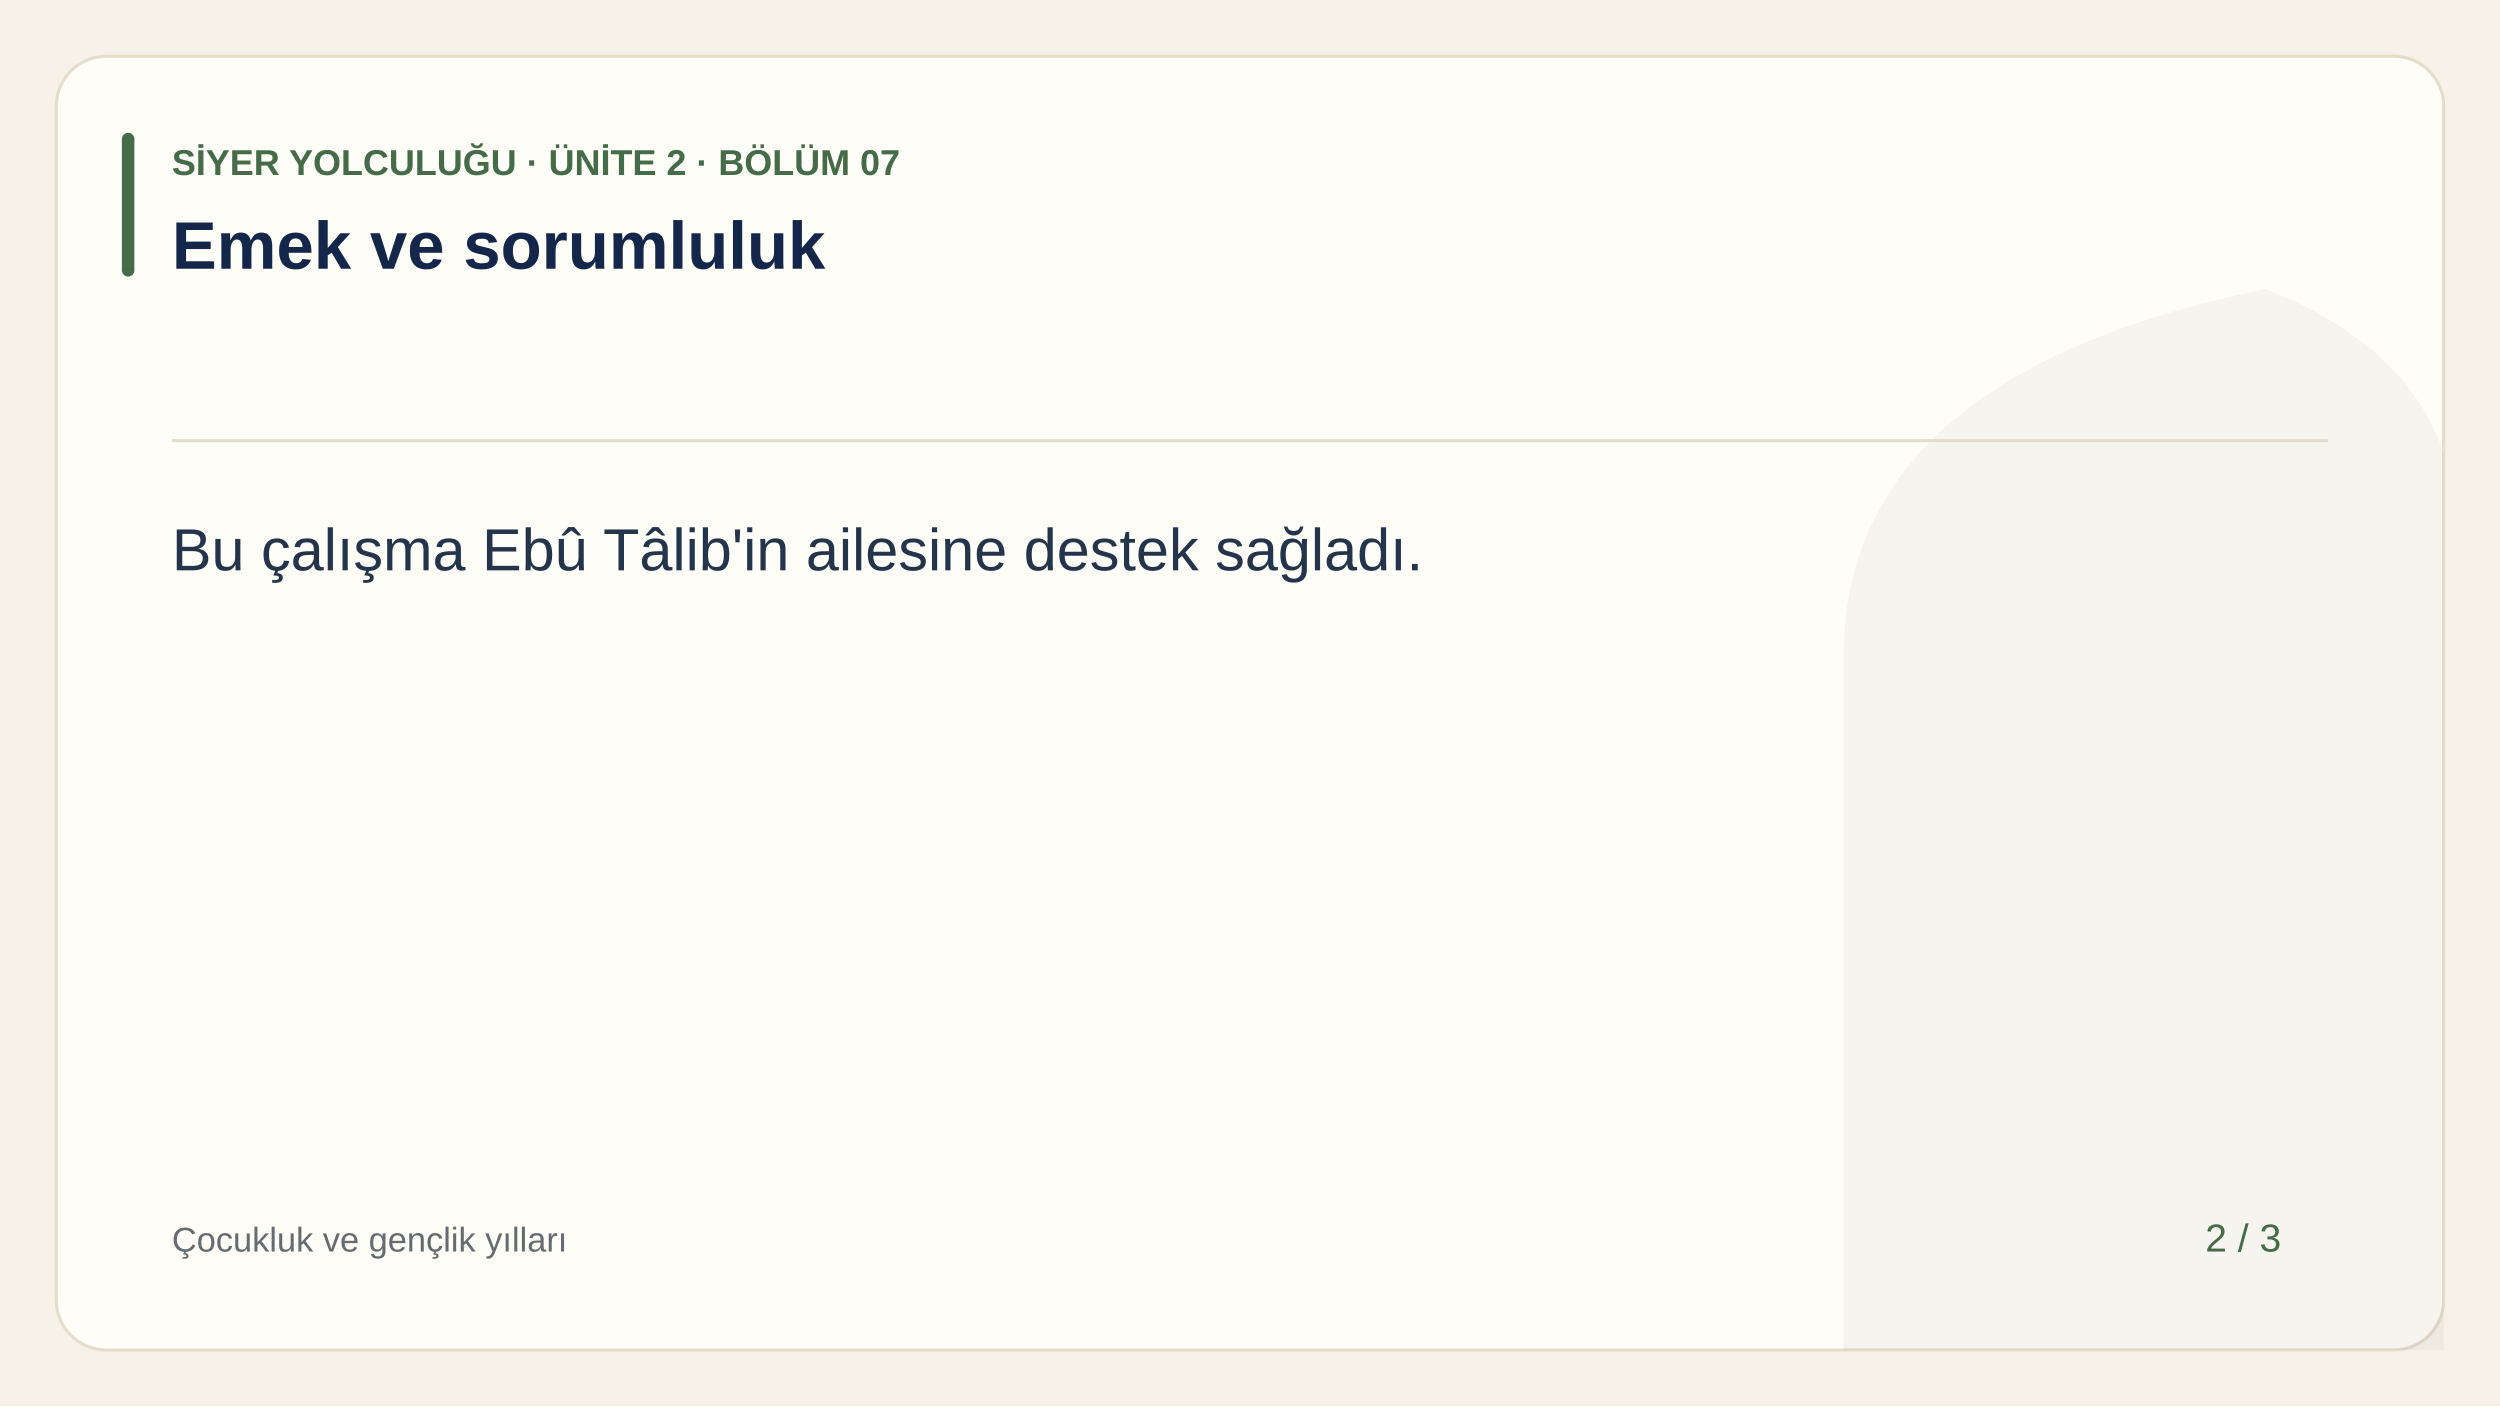
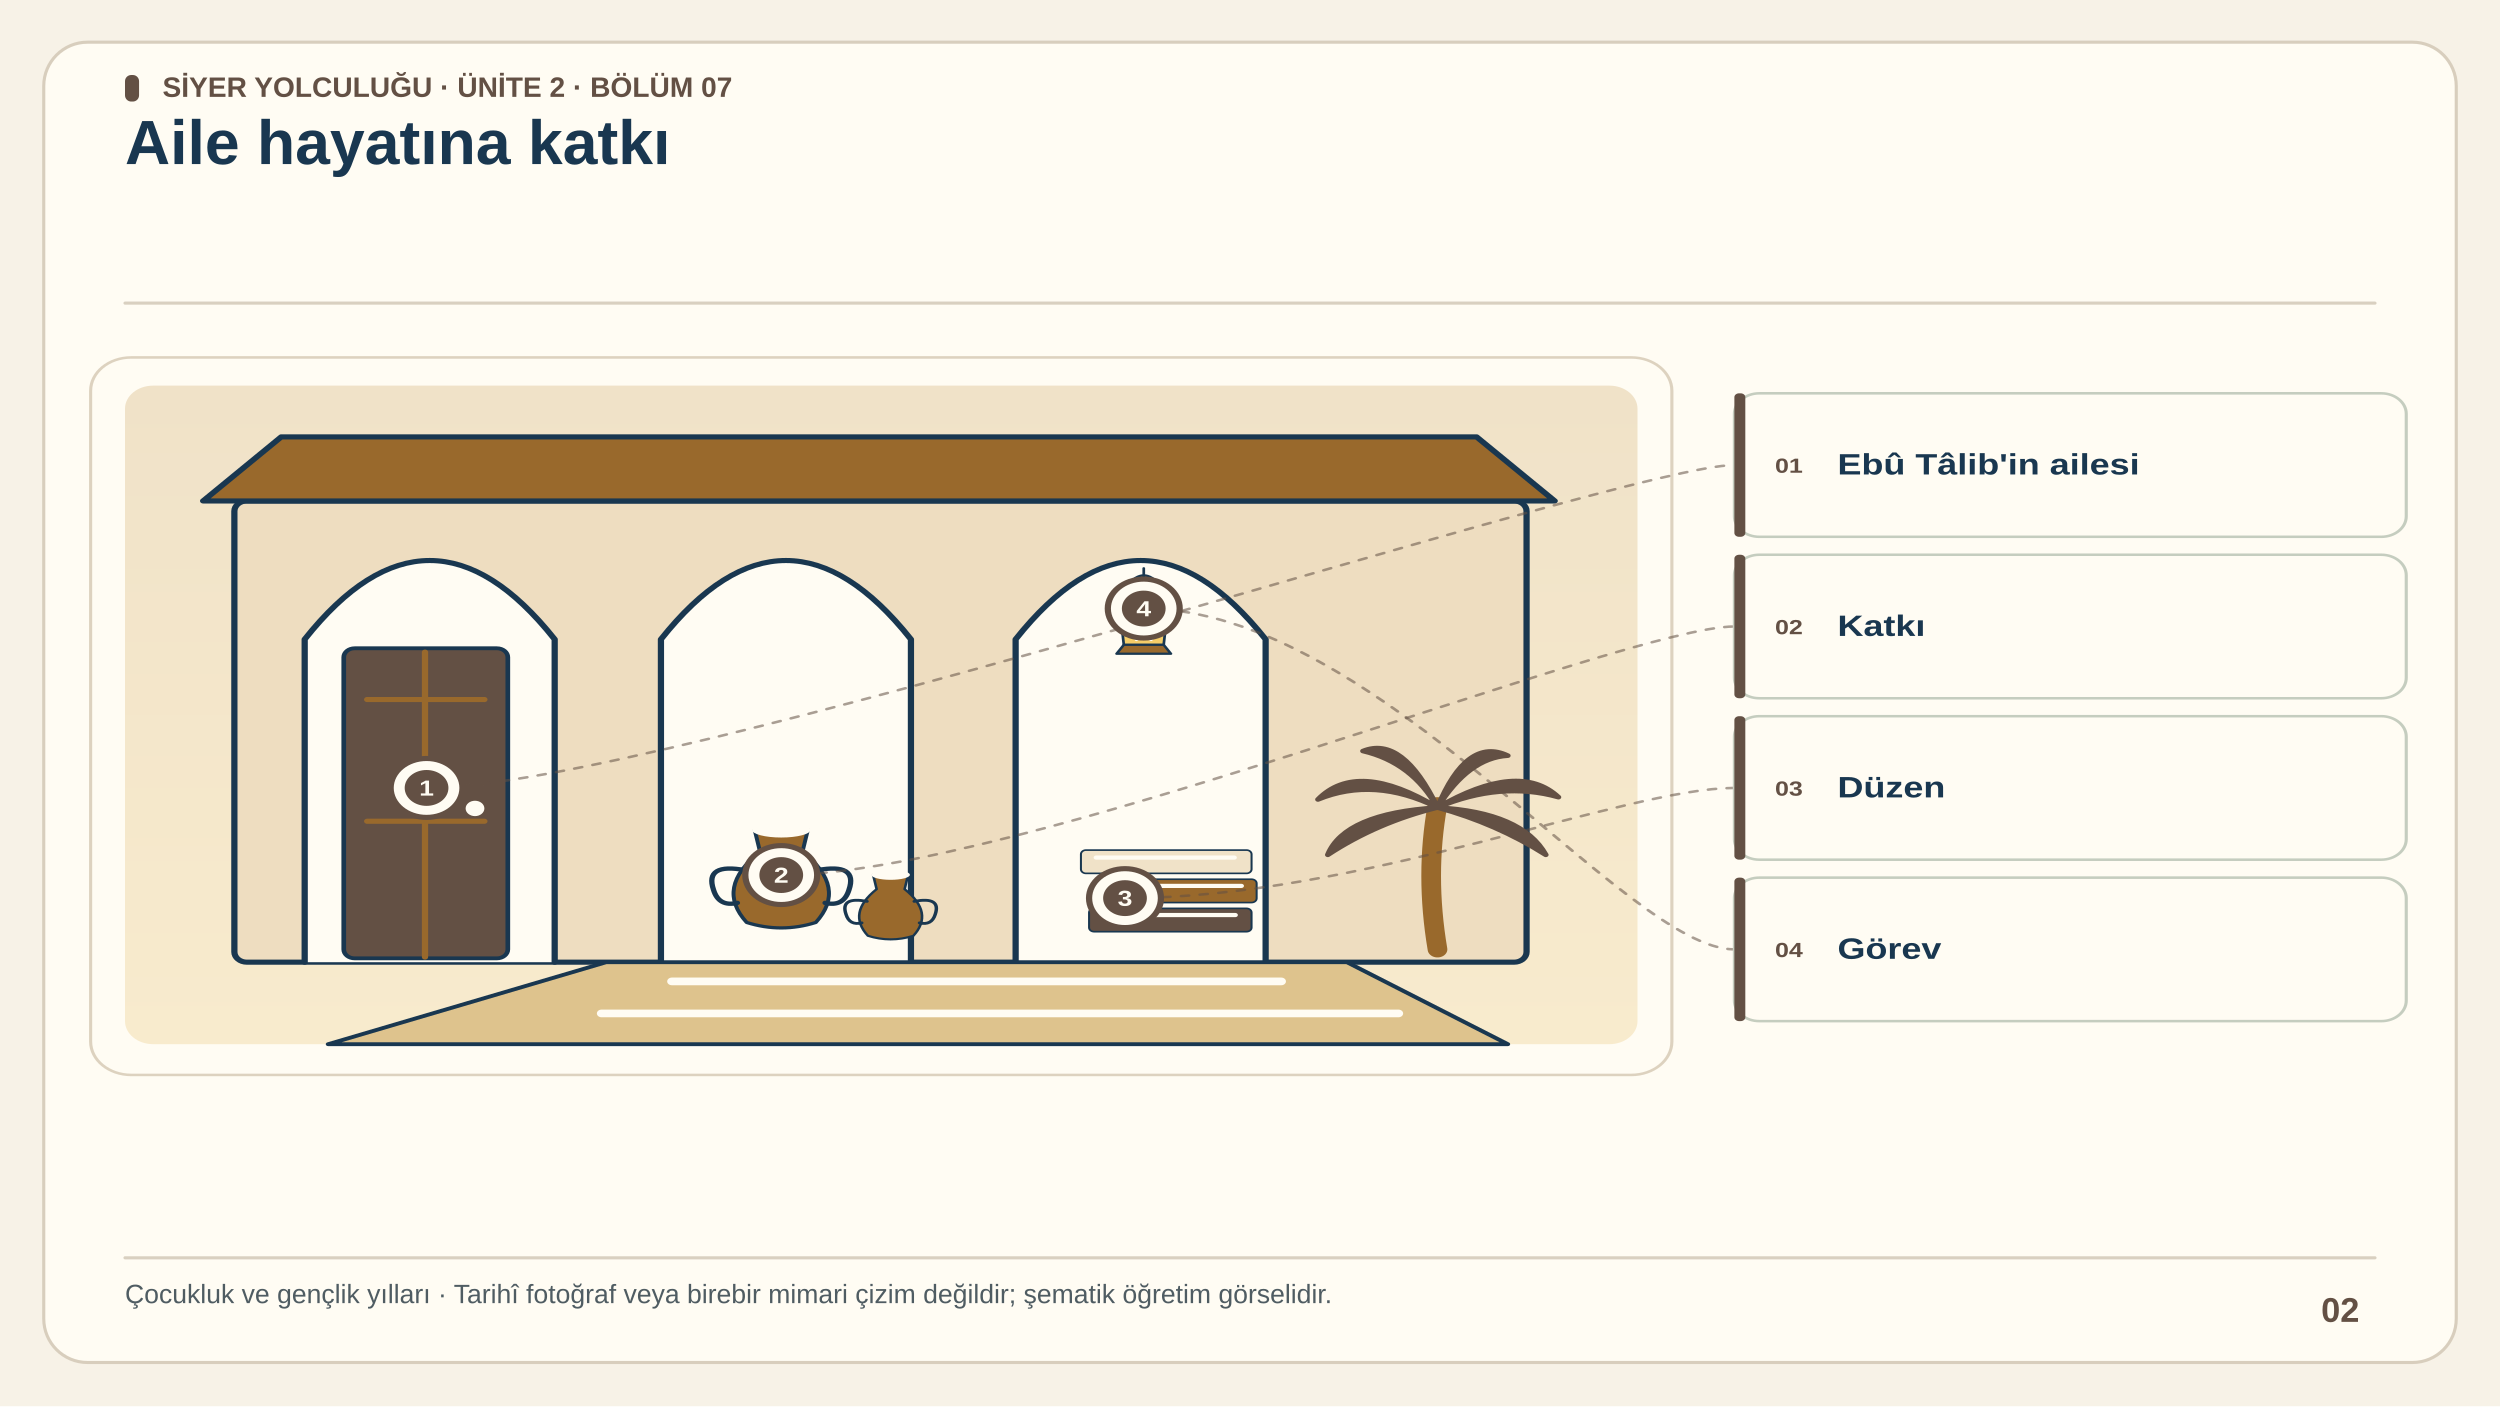
- <svg xmlns="http://www.w3.org/2000/svg" width="1600" height="900" viewBox="0 0 1600 900" role="img" aria-labelledby="title desc">
-   <rect width="1600" height="900" fill="#f7f2e8" />
-   <rect x="36" y="36" width="1528" height="828" rx="32" fill="#fffdf7" stroke="#e5ddcc" stroke-width="2" />
-   <path d="M1180 864V420Q1180 240 1450 185Q1540 220 1564 290V864" fill="#14264a" opacity=".045" />
-   <rect x="78" y="85" width="8" height="92" rx="4" fill="#456b49" />
-   <text x="110" y="112" fill="#456b49" font-family="Arial,sans-serif" font-size="23" font-weight="700">SİYER YOLCULUĞU · ÜNİTE 2 · BÖLÜM 07</text>
-   <text x="110" y="172" fill="#14264a" font-family="Arial,sans-serif" font-size="43" font-weight="700">Emek ve sorumluluk</text>
-   <line x1="110" y1="282" x2="1490" y2="282" stroke="#e5ddcc" stroke-width="2" />
-   <text x="110" y="365" fill="#24344b" font-family="Arial,sans-serif" font-size="38">Bu çalışma Ebû Tâlib'in ailesine destek sağladı.</text>
-   <text x="110" y="801" fill="#656b70" font-family="Arial,sans-serif" font-size="22">Çocukluk ve gençlik yılları</text>
-   <text x="1460" y="801" text-anchor="end" fill="#456b49" font-family="Arial,sans-serif" font-size="25">2 / 3</text>
+ <svg xmlns="http://www.w3.org/2000/svg" width="1600" height="900" viewBox="0 0 1600 900" role="img" aria-labelledby="f7_1title f7_1desc">
+   <defs>
+     <linearGradient id="f7_1sky" x1="0" y1="0" x2="0" y2="1">
+       <stop stop-color="#F0E2C8" />
+       <stop offset="1" stop-color="#F8EBCD" />
+     </linearGradient>
+     <linearGradient id="f7_1wood">
+       <stop stop-color="#C79560" />
+       <stop offset="1" stop-color="#E2BE80" />
+     </linearGradient>
+     <filter id="f7_1shadow" x="-15%" y="-15%" width="130%" height="140%">
+       <feDropShadow dx="0" dy="6" stdDeviation="7" flood-color="#193750" flood-opacity=".12" />
+     </filter>
+   </defs>
+   <rect x="0" y="0" width="1600" height="900" rx="0" fill="#F7F2E7" stroke="none" stroke-width="1" />
+   <rect x="28" y="27" width="1544" height="845" rx="28" fill="#FFFCF3" stroke="#D8CEBD" stroke-width="2" />
+   <rect x="80" y="48" width="9" height="17" rx="4" fill="#635044" stroke="none" stroke-width="1" />
+   <text x="104" y="62" font-family="Arial, sans-serif" font-size="18" fill="#635044" font-weight="700" text-anchor="start">SİYER YOLCULUĞU · ÜNİTE 2 · BÖLÜM 07</text>
+   <text x="80" y="105" font-family="Arial, sans-serif" font-size="40" fill="#193750" font-weight="700" text-anchor="start">Aile hayatına katkı</text>
+   <path d="M80 194 H1520" fill="none" stroke="#D9D0C0" stroke-width="2" stroke-linecap="round" stroke-linejoin="round" />
+   <g transform="translate(0 50) scale(1 .82)">
+     <rect x="58" y="218" width="1012" height="560" rx="26" fill="#FFFCF3" stroke="#DDD2BF" stroke-width="2" />
+     <rect x="80" y="240" width="968" height="514" rx="18" fill="url(#f7_1sky)" stroke="none" stroke-width="1" />
+     <rect x="150" y="330" width="827" height="360" rx="8" fill="#EEDDC0" stroke="#193750" stroke-width="4" />
+     <path d="M130 330 H995 L945 280 H180 Z" fill="#99692C" stroke="#193750" stroke-width="4" stroke-linecap="round" stroke-linejoin="round" />
+     <path d="M195 690 V438 Q275 315 355 438 V690 M423 690 V438 Q503 315 583 438 V690 M650 690 V438 Q730 315 810 438 V690" fill="#FFFCF3" stroke="#193750" stroke-width="4" stroke-linecap="round" stroke-linejoin="round" />
+     <rect x="220" y="445" width="105" height="242" rx="7" fill="#635044" stroke="#193750" stroke-width="3" />
+     <path d="M272 448 V686 M235 485 H310 M235 580 H310" fill="none" stroke="#99692C" stroke-width="4" stroke-linecap="round" stroke-linejoin="round" />
+     <circle cx="304" cy="570" r="6" fill="#FFFCF3" stroke="none" stroke-width="1" />
+     <path d="M388 690 H862 L965 754 H210 Z" fill="#DEC38D" stroke="#193750" stroke-width="3" stroke-linecap="round" stroke-linejoin="round" />
+     <path d="M430 705 H820 M385 730 H895" fill="none" stroke="#FFFCF3" stroke-width="6" stroke-linecap="round" stroke-linejoin="round" />
+     <g transform="translate(500 625) scale(0.85)">
+       <path d="M-20 -45 H20 L16 -25 Q50 8 26 40 Q0 50 -26 40 Q-50 8 -16 -25 Z" fill="#99692C" stroke="#193750" stroke-width="3" stroke-linecap="round" stroke-linejoin="round" />
+       <ellipse cx="0" cy="-45" rx="22" ry="7" fill="#FFFCF3" />
+       <path d="M-27 -8 Q-58 -15 -51 10 Q-47 26 -33 22 M27 -8 Q58 -15 51 10 Q47 26 33 22" fill="none" stroke="#193750" stroke-width="4" stroke-linecap="round" stroke-linejoin="round" />
+     </g>
+     <g transform="translate(570 647) scale(0.56)">
+       <path d="M-20 -45 H20 L16 -25 Q50 8 26 40 Q0 50 -26 40 Q-50 8 -16 -25 Z" fill="#99692C" stroke="#193750" stroke-width="3" stroke-linecap="round" stroke-linejoin="round" />
+       <ellipse cx="0" cy="-45" rx="22" ry="7" fill="#FFFCF3" />
+       <path d="M-27 -8 Q-58 -15 -51 10 Q-47 26 -33 22 M27 -8 Q58 -15 51 10 Q47 26 33 22" fill="none" stroke="#193750" stroke-width="4" stroke-linecap="round" stroke-linejoin="round" />
+     </g>
+     <g transform="translate(697 648) scale(0.65)">
+       <rect x="0" y="0" width="160" height="28" rx="5" fill="#635044" stroke="#193750" stroke-width="2" />
+       <rect x="10" y="-35" width="155" height="28" rx="5" fill="#99692C" stroke="#193750" stroke-width="2" />
+       <rect x="-8" y="-70" width="168" height="28" rx="5" fill="#F0E2C8" stroke="#193750" stroke-width="2" />
+       <path d="M12 8 H144 M22 -27 H150 M7 -61 H143" fill="none" stroke="#FFFCF3" stroke-width="5" stroke-linecap="round" stroke-linejoin="round" />
+     </g>
+     <g transform="translate(732 422) scale(0.58)">
+       <path d="M0 -68 V-45 M-18 -45 Q0 -72 18 -45 L28 -30 H-28 Z" fill="#99692C" stroke="#193750" stroke-width="3" stroke-linecap="round" stroke-linejoin="round" />
+       <path d="M-28 -30 H28 L22 35 H-22 Z" fill="#F5CD68" stroke="#193750" stroke-width="3" stroke-linecap="round" stroke-linejoin="round" />
+       <path d="M-22 35 H22 L30 47 H-30 Z" fill="#99692C" stroke="#193750" stroke-width="3" stroke-linecap="round" stroke-linejoin="round" />
+       <path d="M-8 -25 V28 M8 -25 V28" fill="none" stroke="#FFFCF3" stroke-width="4" stroke-linecap="round" stroke-linejoin="round" />
+     </g>
+     <g transform="translate(920 680) scale(0.9)">
+       <path d="M0 0 Q-9 -65 0 -125" fill="none" stroke="#99692C" stroke-width="14" stroke-linecap="round" stroke-linejoin="round" />
+       <path d="M0 -123 Q-57 -165 -85 -130 Q-45 -150 0 -123 M0 -123 Q58 -164 86 -132 Q45 -146 0 -123 M0 -123 Q-25 -186 -53 -172 Q-18 -162 0 -123 M0 -123 Q21 -185 50 -168 Q22 -166 0 -123 M0 -123 Q-66 -118 -78 -82 Q-43 -110 0 -123 M0 -123 Q60 -119 77 -82 Q42 -109 0 -123" fill="#635044" stroke="#635044" stroke-width="4" stroke-linecap="round" stroke-linejoin="round" />
+     </g>
+     <path d="M273 554 C423 554 1040 302 1110 302" fill="none" stroke="#635044" stroke-width="2" stroke-linecap="round" stroke-linejoin="round" stroke-dasharray="5 7" opacity=".55" />
+     <path d="M500 622 C650 622 1040 428 1110 428" fill="none" stroke="#635044" stroke-width="2" stroke-linecap="round" stroke-linejoin="round" stroke-dasharray="5 7" opacity=".55" />
+     <path d="M720 640 C870 640 1040 554 1110 554" fill="none" stroke="#635044" stroke-width="2" stroke-linecap="round" stroke-linejoin="round" stroke-dasharray="5 7" opacity=".55" />
+     <path d="M732 414 C882 414 1040 680 1110 680" fill="none" stroke="#635044" stroke-width="2" stroke-linecap="round" stroke-linejoin="round" stroke-dasharray="5 7" opacity=".55" />
+     <rect x="1110" y="246" width="430" height="112" rx="16" fill="#FFFCF3" stroke="#C5CDBF" stroke-width="2" />
+     <rect x="1110" y="246" width="7" height="112" rx="3" fill="#635044" stroke="none" stroke-width="1" />
+     <text x="1136" y="308" font-family="Arial, sans-serif" font-size="16" fill="#635044" font-weight="700" text-anchor="start">01</text>
+     <text x="1176" y="309.36" font-family="Arial, sans-serif" font-size="23" fill="#193750" font-weight="600" text-anchor="start">Ebû Tâlib'in ailesi</text>
+     <circle cx="273" cy="554" r="23" fill="#FFFCF3" stroke="#635044" stroke-width="4" />
+     <circle cx="273" cy="554" r="14" fill="#635044" stroke="none" stroke-width="1" />
+     <text x="273" y="560" font-family="Arial, sans-serif" font-size="17" fill="#FFFCF3" font-weight="700" text-anchor="middle">1</text>
+     <rect x="1110" y="372" width="430" height="112" rx="16" fill="#FFFCF3" stroke="#C5CDBF" stroke-width="2" />
+     <rect x="1110" y="372" width="7" height="112" rx="3" fill="#635044" stroke="none" stroke-width="1" />
+     <text x="1136" y="434" font-family="Arial, sans-serif" font-size="16" fill="#635044" font-weight="700" text-anchor="start">02</text>
+     <text x="1176" y="435.36" font-family="Arial, sans-serif" font-size="23" fill="#193750" font-weight="600" text-anchor="start">Katkı</text>
+     <circle cx="500" cy="622" r="23" fill="#FFFCF3" stroke="#635044" stroke-width="4" />
+     <circle cx="500" cy="622" r="14" fill="#635044" stroke="none" stroke-width="1" />
+     <text x="500" y="628" font-family="Arial, sans-serif" font-size="17" fill="#FFFCF3" font-weight="700" text-anchor="middle">2</text>
+     <rect x="1110" y="498" width="430" height="112" rx="16" fill="#FFFCF3" stroke="#C5CDBF" stroke-width="2" />
+     <rect x="1110" y="498" width="7" height="112" rx="3" fill="#635044" stroke="none" stroke-width="1" />
+     <text x="1136" y="560" font-family="Arial, sans-serif" font-size="16" fill="#635044" font-weight="700" text-anchor="start">03</text>
+     <text x="1176" y="561.36" font-family="Arial, sans-serif" font-size="23" fill="#193750" font-weight="600" text-anchor="start">Düzen</text>
+     <circle cx="720" cy="640" r="23" fill="#FFFCF3" stroke="#635044" stroke-width="4" />
+     <circle cx="720" cy="640" r="14" fill="#635044" stroke="none" stroke-width="1" />
+     <text x="720" y="646" font-family="Arial, sans-serif" font-size="17" fill="#FFFCF3" font-weight="700" text-anchor="middle">3</text>
+     <rect x="1110" y="624" width="430" height="112" rx="16" fill="#FFFCF3" stroke="#C5CDBF" stroke-width="2" />
+     <rect x="1110" y="624" width="7" height="112" rx="3" fill="#635044" stroke="none" stroke-width="1" />
+     <text x="1136" y="686" font-family="Arial, sans-serif" font-size="16" fill="#635044" font-weight="700" text-anchor="start">04</text>
+     <text x="1176" y="687.36" font-family="Arial, sans-serif" font-size="23" fill="#193750" font-weight="600" text-anchor="start">Görev</text>
+     <circle cx="732" cy="414" r="23" fill="#FFFCF3" stroke="#635044" stroke-width="4" />
+     <circle cx="732" cy="414" r="14" fill="#635044" stroke="none" stroke-width="1" />
+     <text x="732" y="420" font-family="Arial, sans-serif" font-size="17" fill="#FFFCF3" font-weight="700" text-anchor="middle">4</text>
+   </g>
+   <path d="M80 805 H1520" fill="none" stroke="#D9D0C0" stroke-width="2" stroke-linecap="round" stroke-linejoin="round" />
+   <text x="80" y="834" font-family="Arial, sans-serif" font-size="17" fill="#4F5C62" font-weight="500" text-anchor="start">Çocukluk ve gençlik yılları · Tarihî fotoğraf veya birebir mimari çizim değildir; şematik öğretim görselidir.</text>
+   <text x="1510" y="846" font-family="Arial, sans-serif" font-size="22" fill="#635044" font-weight="700" text-anchor="end">02</text>
</svg>
